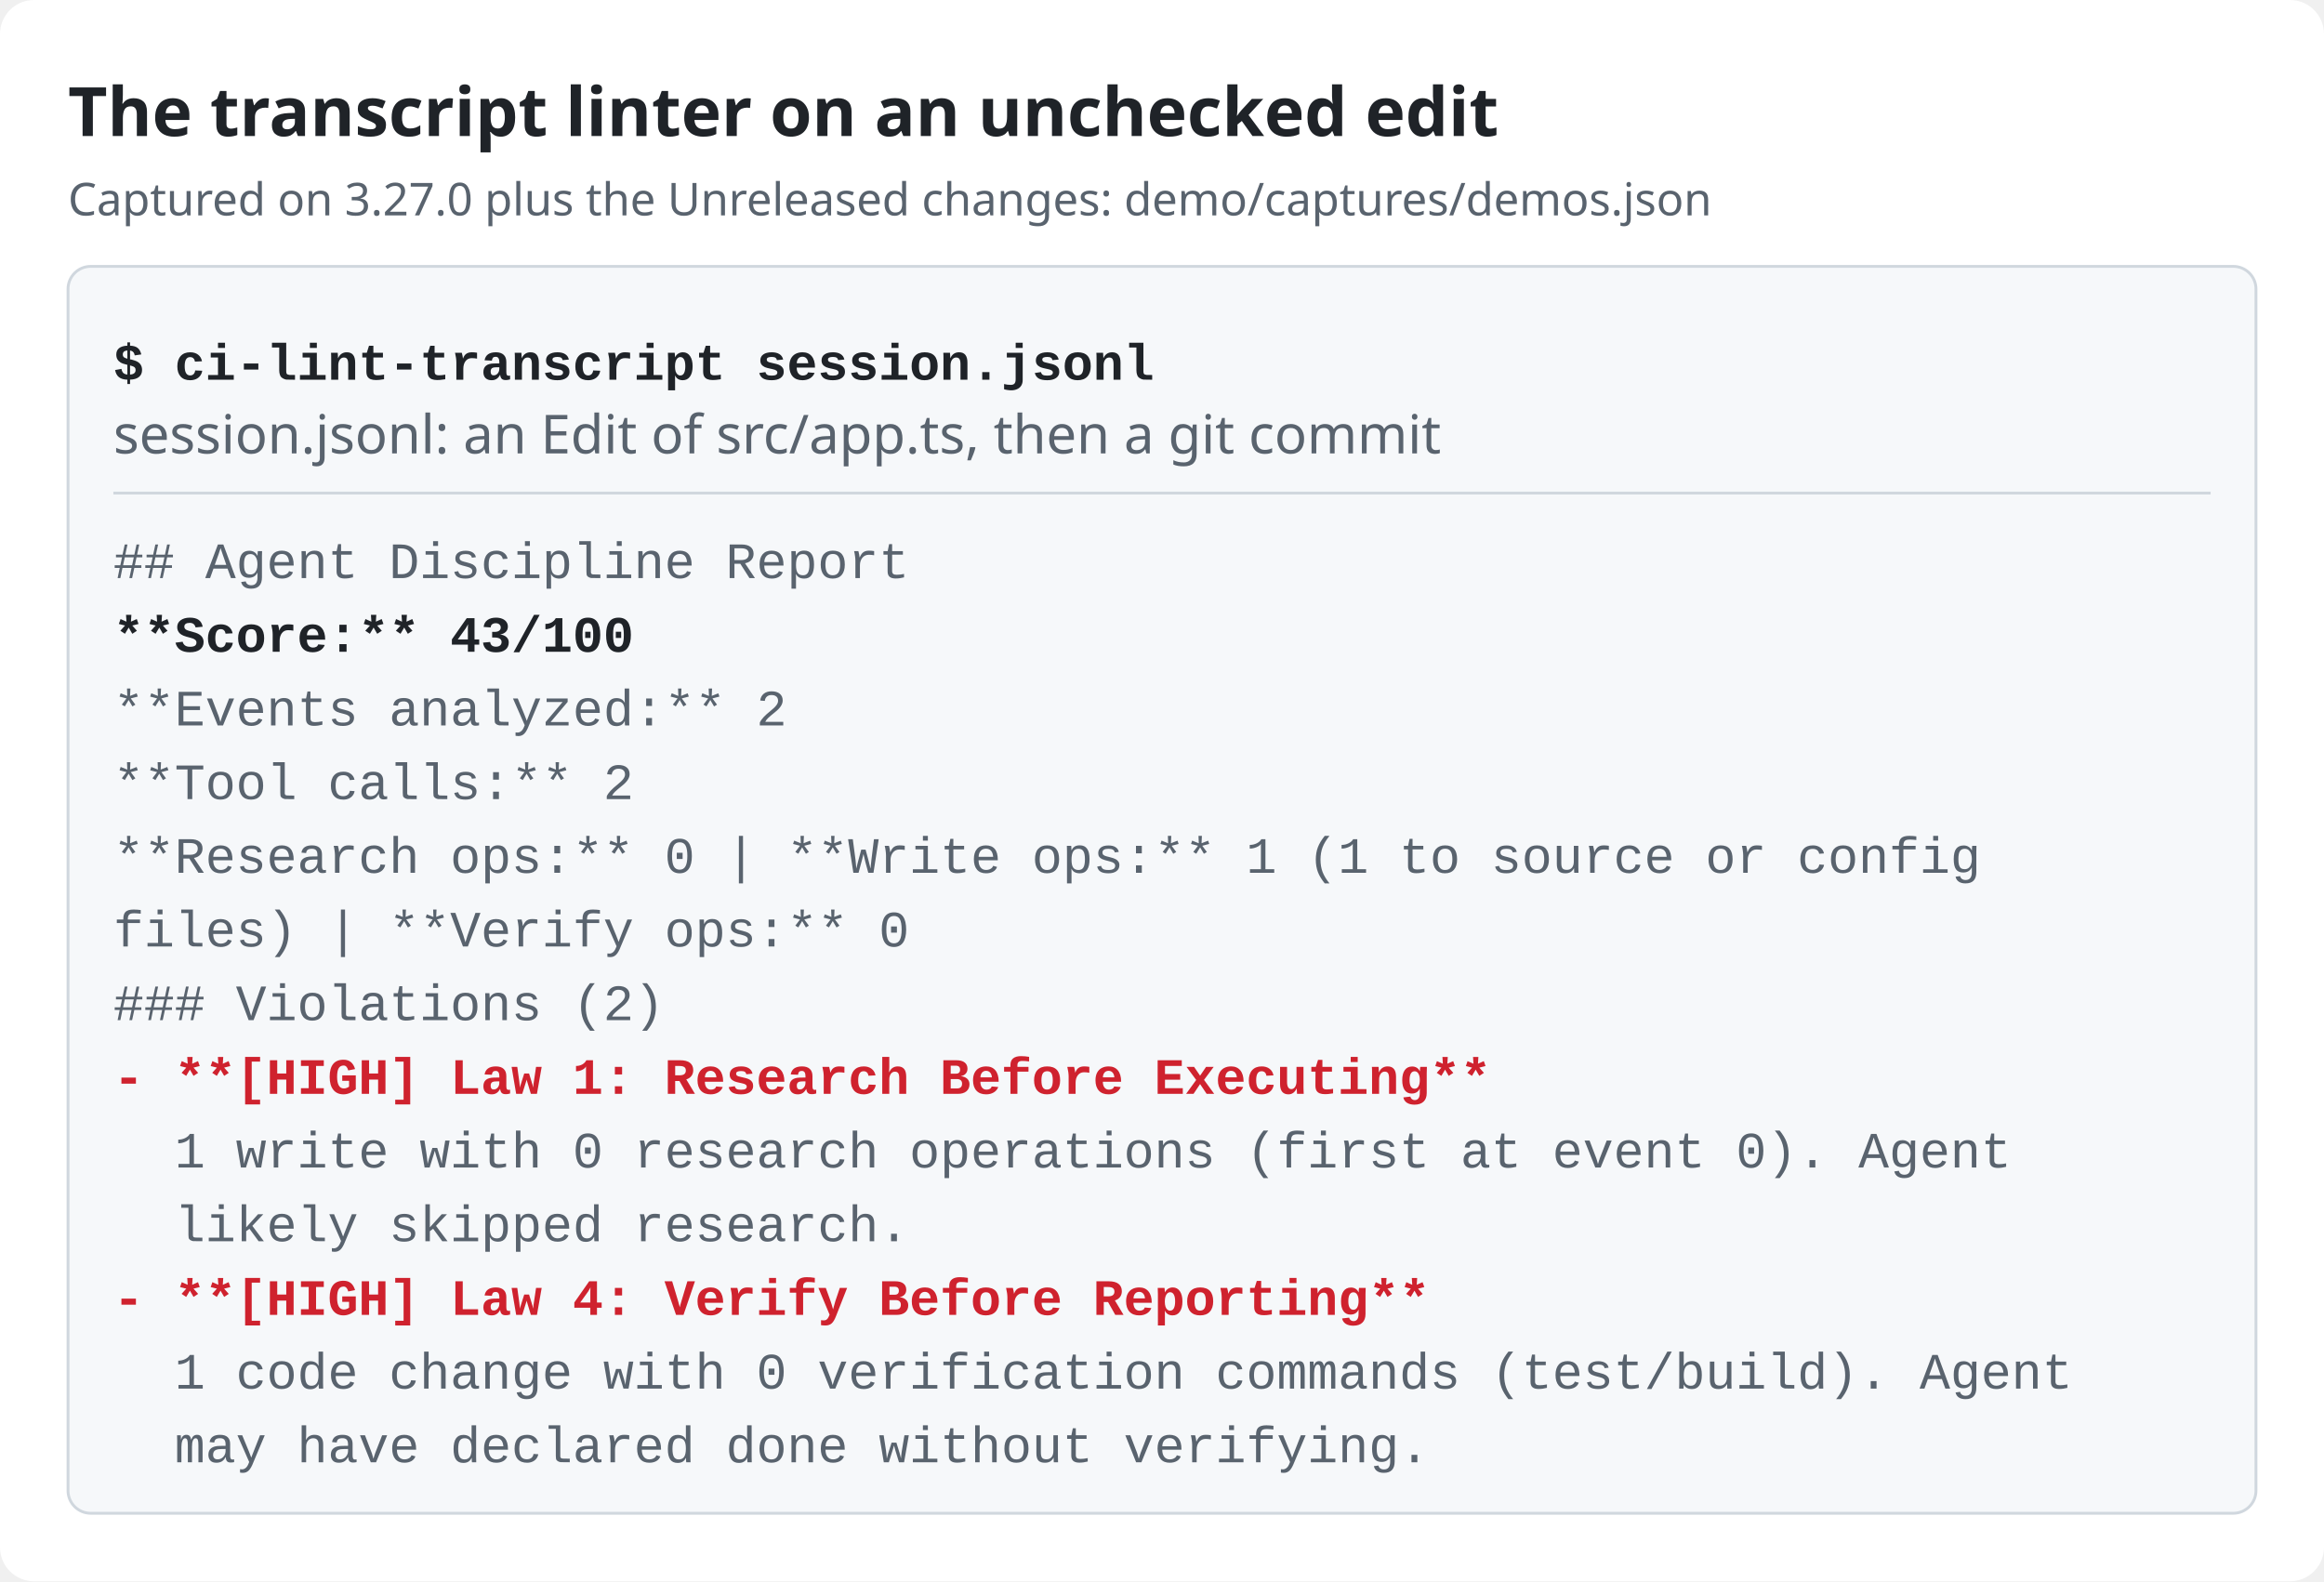
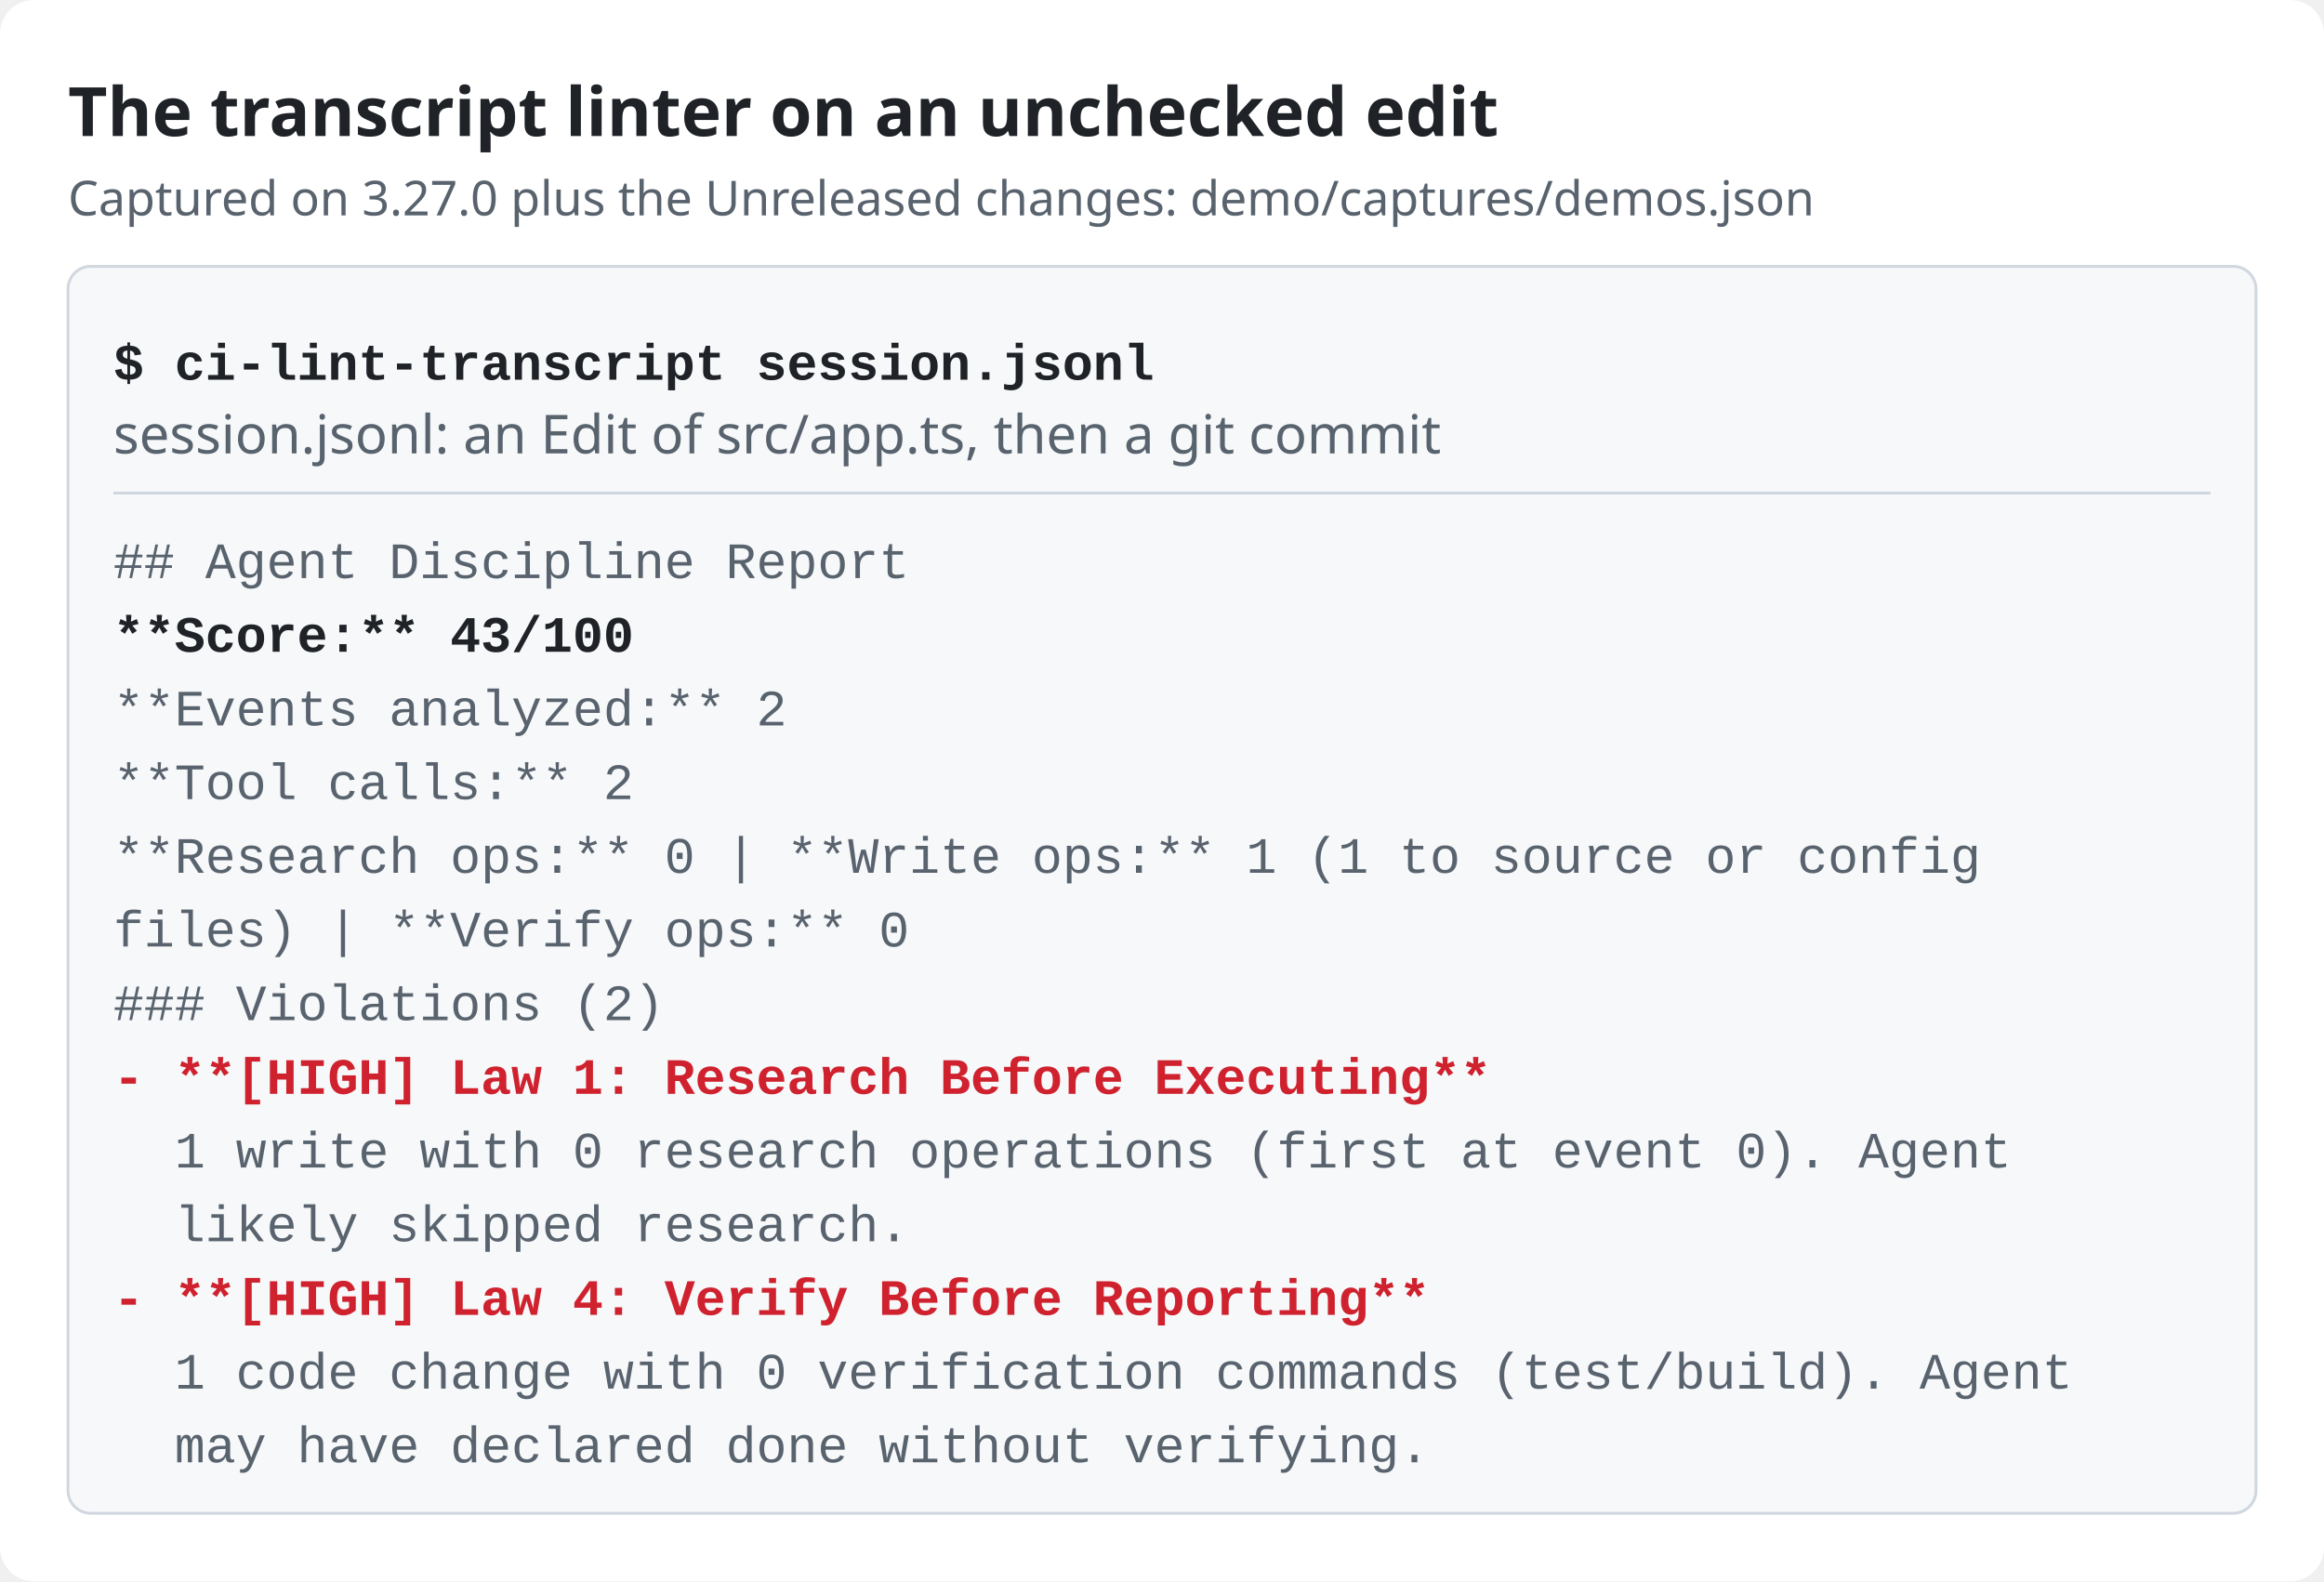
<svg xmlns="http://www.w3.org/2000/svg" viewBox="0 0 820 558" width="820" height="558" role="img" aria-labelledby="title desc">
  <style>text{font-family:-apple-system,BlinkMacSystemFont,"Segoe UI","Noto Sans",Helvetica,Arial,sans-serif}.mono{font-family:ui-monospace,SFMono-Regular,"SF Mono",Menlo,Consolas,"Liberation Mono",monospace}.b{font-weight:600}.bg{fill:#ffffff}.panel{fill:#f6f8fa;stroke:#d0d7de}.rule{stroke:#d0d7de}.tx{fill:#1f2328}.mute{fill:#59636e}.deny{fill:#cf222e}.deny-bg{fill:#ffebe9;stroke:#cf222e}.ok{fill:#1a7f37}.ok-bg{fill:#dafbe1;stroke:#1a7f37}.accent{fill:#0969da}.accent-bg{fill:#ddf4ff;stroke:#0969da}.warn{fill:#9a6700}.warn-bg{fill:#fff8c5;stroke:#9a6700}.arrow{stroke:#59636e;fill:none}.head{fill:#59636e}@media (prefers-color-scheme:dark){.bg{fill:#0d1117}.panel{fill:#161b22;stroke:#3d444d}.rule{stroke:#3d444d}.tx{fill:#f0f6fc}.mute{fill:#9198a1}.deny{fill:#ff7b72}.deny-bg{fill:#3d1214;stroke:#ff7b72}.ok{fill:#3fb950}.ok-bg{fill:#12301c;stroke:#3fb950}.accent{fill:#4493f8}.accent-bg{fill:#0c2d5a;stroke:#4493f8}.warn{fill:#d29922}.warn-bg{fill:#3a2a07;stroke:#d29922}.arrow{stroke:#9198a1;fill:none}.head{fill:#9198a1}}</style>
  <rect x="0" y="0" width="820" height="558" rx="12" class="bg" />
  <text x="24" y="48" font-size="24" class="tx b" xml:space="preserve">The transcript linter on an unchecked edit</text>
-   <text x="24" y="76" font-size="16" class="mute" xml:space="preserve">Captured on 3.27.0 plus the Unreleased changes: demo/captures/demos.json</text>
+   <text x="24" y="76" font-size="17" class="mute" xml:space="preserve">Captured on 3.27.0 plus the Unreleased changes: demo/captures/demos.json</text>
  <rect x="24" y="94" width="772" height="440" rx="8" class="panel" />
  <text x="40" y="134" font-size="18" class="tx mono b" xml:space="preserve">$ ci-lint-transcript session.jsonl</text>
  <text x="40" y="160" font-size="19" class="mute" xml:space="preserve">session.jsonl: an Edit of src/app.ts, then a git commit</text>
  <line x1="40" y1="174" x2="780" y2="174" class="rule" stroke-width="1" />
  <text x="40" y="204" font-size="18" class="mute mono" xml:space="preserve">## Agent Discipline Report</text>
  <text x="40" y="230" font-size="18" class="tx mono b" xml:space="preserve">**Score:** 43/100</text>
  <text x="40" y="256" font-size="18" class="mute mono" xml:space="preserve">**Events analyzed:** 2</text>
  <text x="40" y="282" font-size="18" class="mute mono" xml:space="preserve">**Tool calls:** 2</text>
  <text x="40" y="308" font-size="18" class="mute mono" xml:space="preserve">**Research ops:** 0 | **Write ops:** 1 (1 to source or config</text>
  <text x="40" y="334" font-size="18" class="mute mono" xml:space="preserve">files) | **Verify ops:** 0</text>
  <text x="40" y="360" font-size="18" class="mute mono" xml:space="preserve">### Violations (2)</text>
  <text x="40" y="386" font-size="18" class="deny mono b" xml:space="preserve">- **[HIGH] Law 1: Research Before Executing**</text>
  <text x="40" y="412" font-size="18" class="mute mono" xml:space="preserve">  1 write with 0 research operations (first at event 0). Agent</text>
  <text x="40" y="438" font-size="18" class="mute mono" xml:space="preserve">  likely skipped research.</text>
  <text x="40" y="464" font-size="18" class="deny mono b" xml:space="preserve">- **[HIGH] Law 4: Verify Before Reporting**</text>
  <text x="40" y="490" font-size="18" class="mute mono" xml:space="preserve">  1 code change with 0 verification commands (test/build). Agent</text>
  <text x="40" y="516" font-size="18" class="mute mono" xml:space="preserve">  may have declared done without verifying.</text>
</svg>
